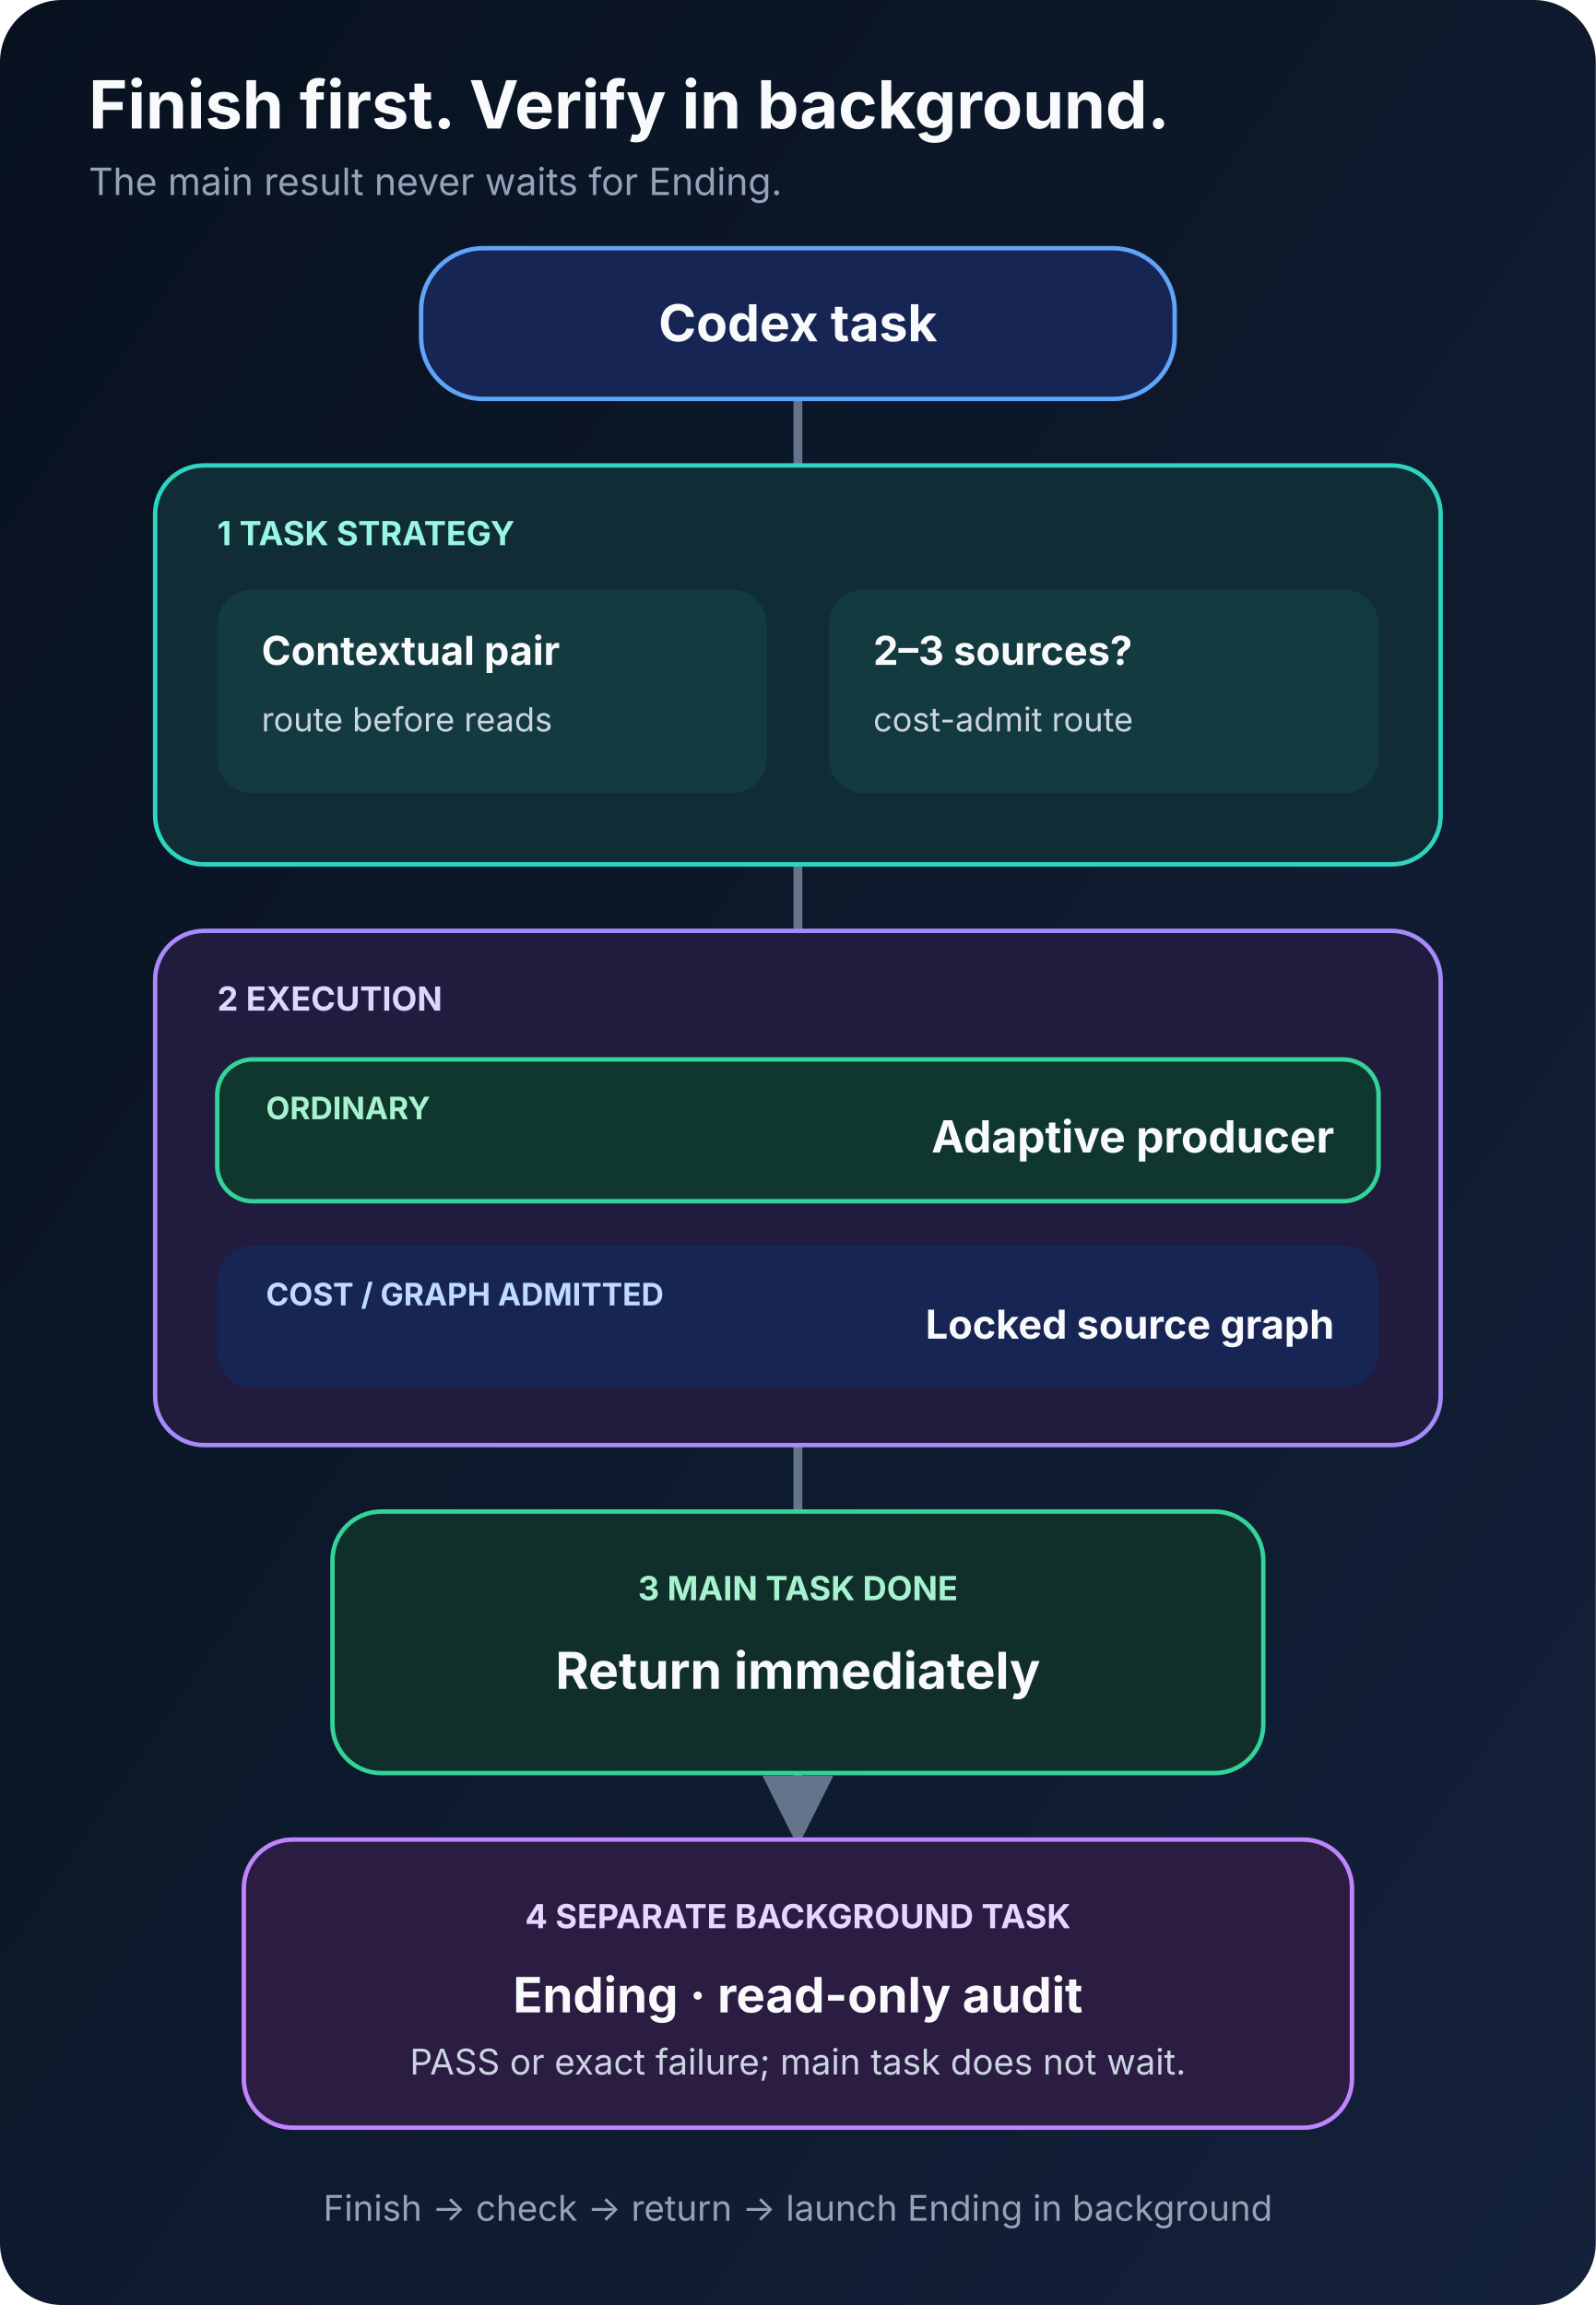
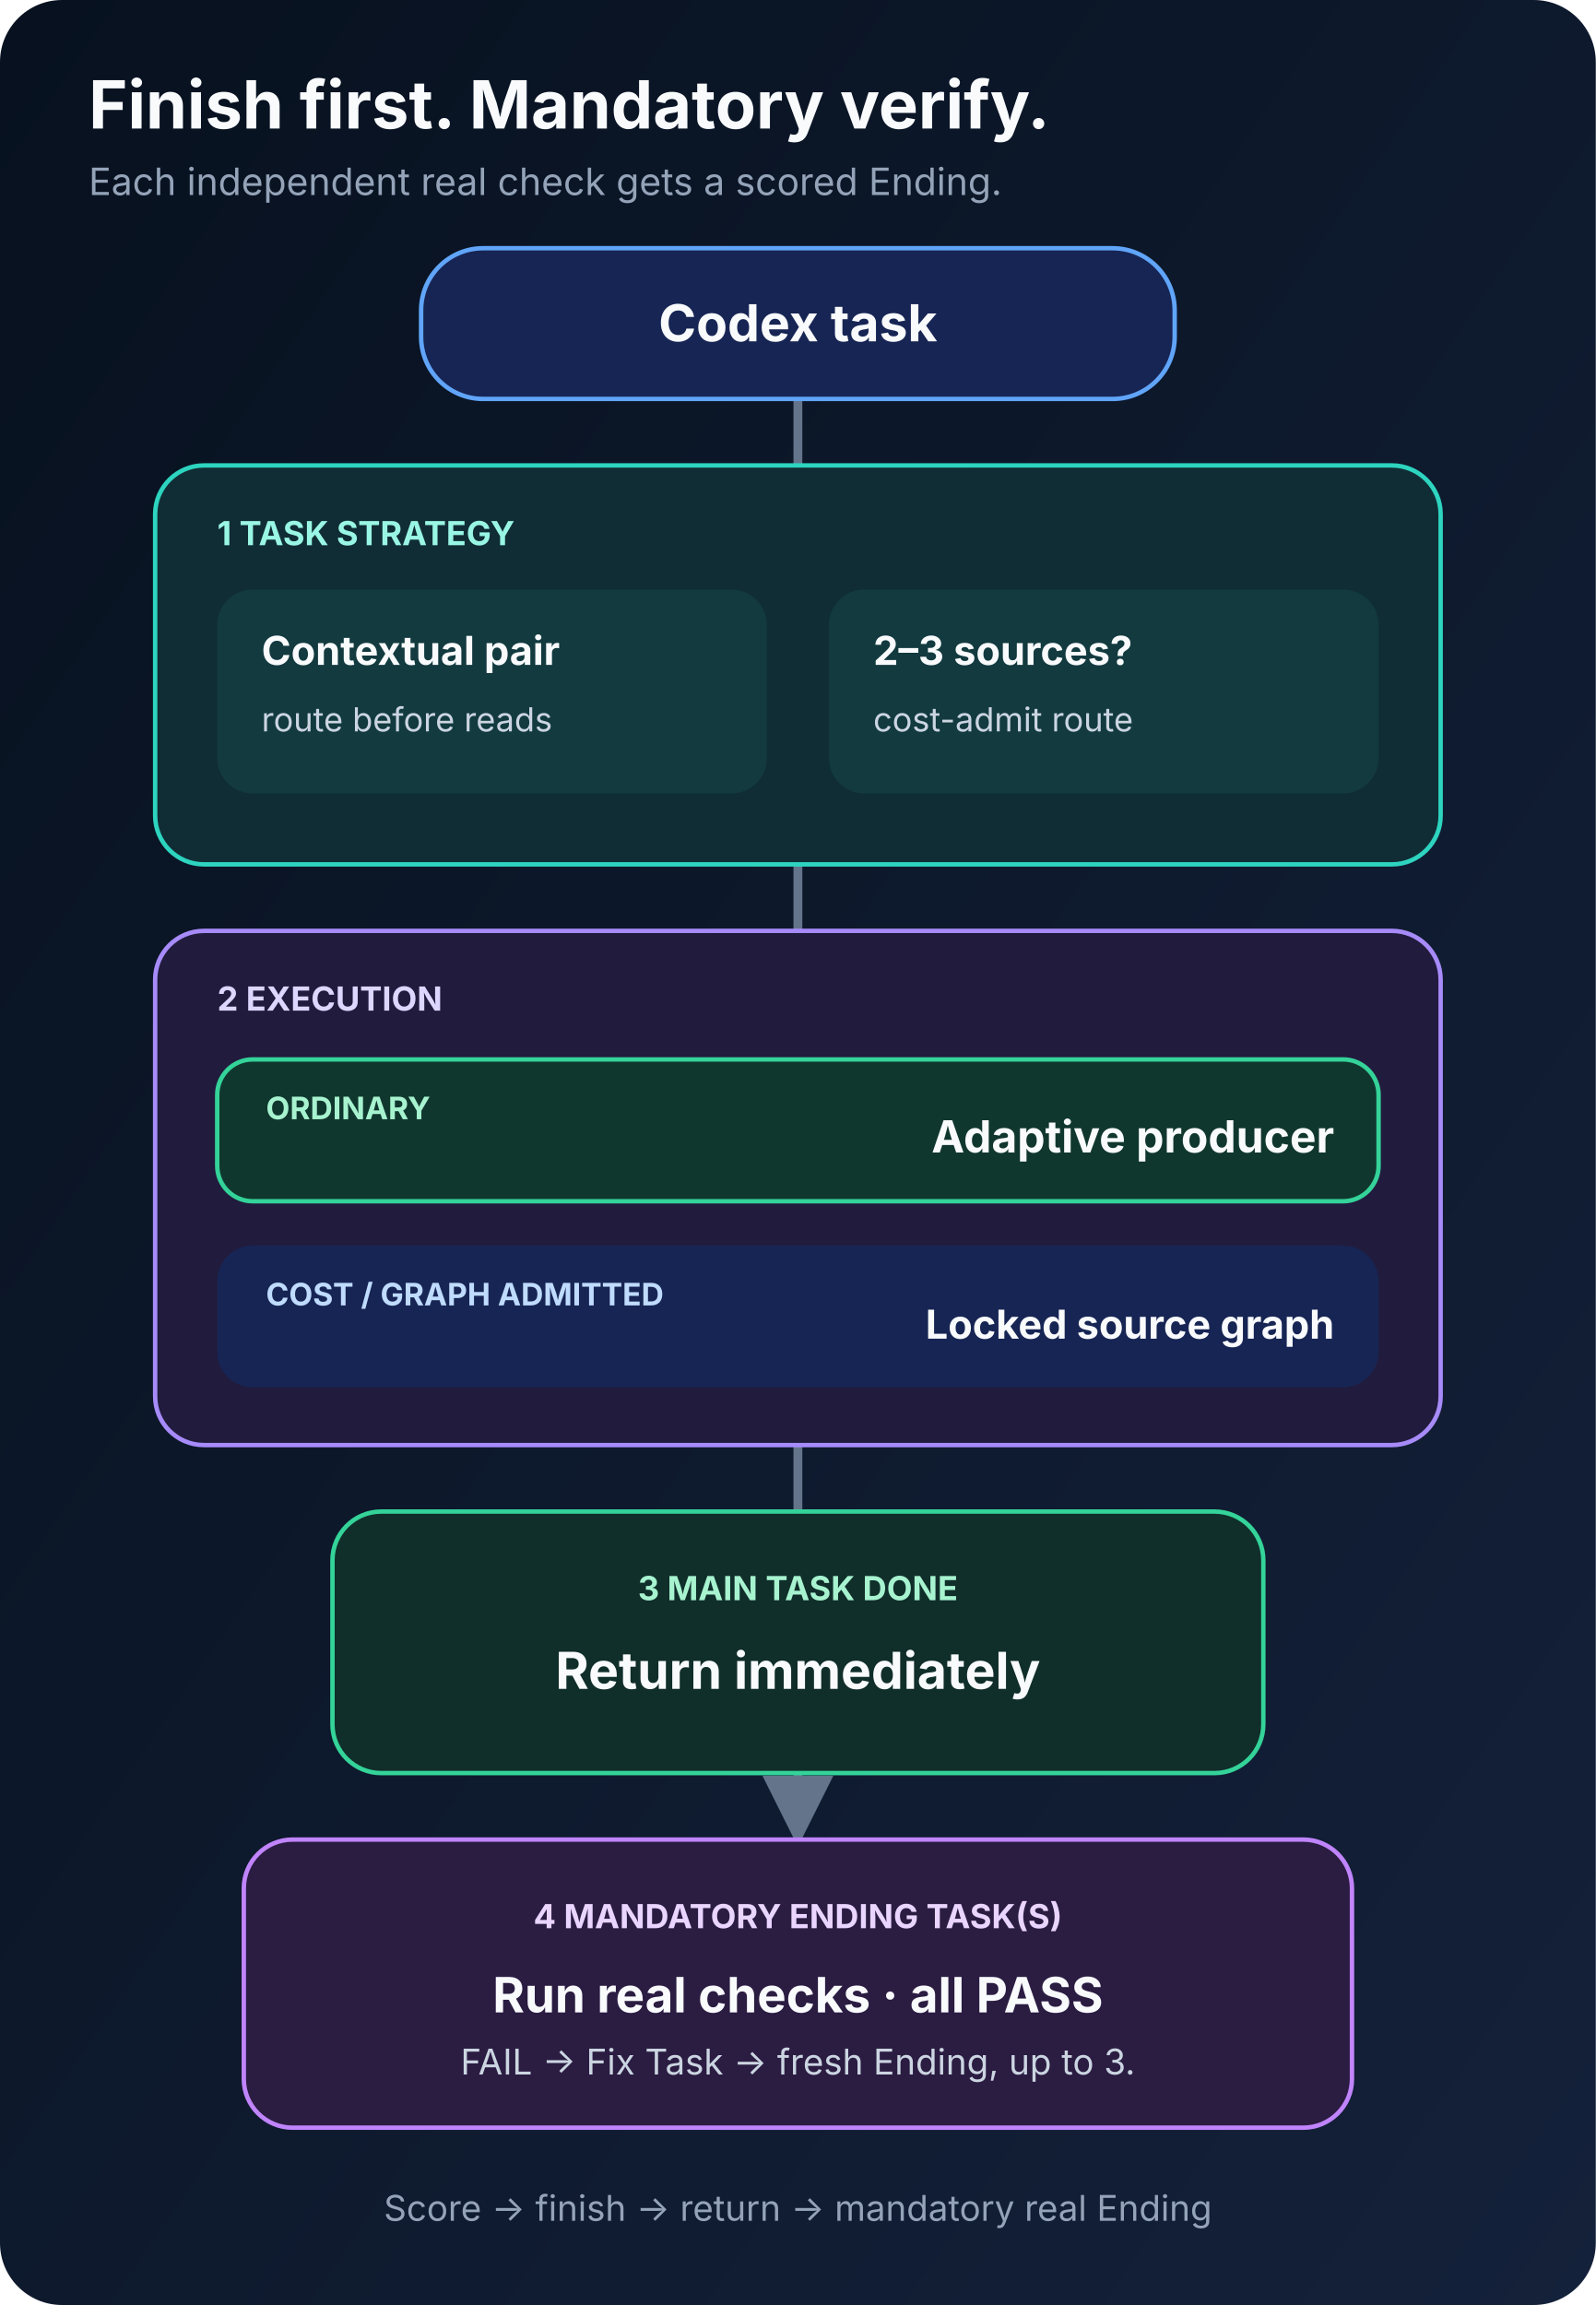
<svg xmlns="http://www.w3.org/2000/svg" width="720" height="1040" viewBox="0 0 720 1040" role="img" aria-labelledby="title desc">
  <defs>
    <linearGradient id="background" x1="0" y1="0" x2="1" y2="1">
      <stop stop-color="#07111f" />
      <stop offset="1" stop-color="#14213a" />
    </linearGradient>
    <marker id="arrow" viewBox="0 0 10 10" refX="9" refY="5" markerWidth="8" markerHeight="8" orient="auto">
      <path d="M0 0 10 5 0 10z" fill="#64748b" />
    </marker>
  </defs>
  <rect width="720" height="1040" rx="28" fill="url(#background)" />
-   <text x="40" y="58" fill="#f8fafc" font-family="-apple-system,BlinkMacSystemFont,'Segoe UI',sans-serif" font-size="30" font-weight="700">Finish first. Verify in background.</text>
-   <text x="40" y="88" fill="#94a3b8" font-family="-apple-system,BlinkMacSystemFont,'Segoe UI',sans-serif" font-size="17">The main result never waits for Ending.</text>
+   <text x="40" y="58" fill="#f8fafc" font-family="-apple-system,BlinkMacSystemFont,'Segoe UI',sans-serif" font-size="30" font-weight="700">Finish first. Mandatory verify.</text>
+   <text x="40" y="88" fill="#94a3b8" font-family="-apple-system,BlinkMacSystemFont,'Segoe UI',sans-serif" font-size="17">Each independent real check gets a scored Ending.</text>
  <path d="M360 180V210 M360 390V420 M360 652V682 M360 800V830" fill="none" stroke="#64748b" stroke-width="4" marker-end="url(#arrow)" />
  <rect x="190" y="112" width="340" height="68" rx="28" fill="#172554" stroke="#60a5fa" stroke-width="2" />
  <text x="360" y="154" text-anchor="middle" fill="#f8fafc" font-family="-apple-system,BlinkMacSystemFont,'Segoe UI',sans-serif" font-size="23" font-weight="700">Codex task</text>
  <rect x="70" y="210" width="580" height="180" rx="22" fill="#102d35" stroke="#2dd4bf" stroke-width="2" />
  <text x="98" y="246" fill="#99f6e4" font-family="-apple-system,BlinkMacSystemFont,'Segoe UI',sans-serif" font-size="15" font-weight="700">1  TASK STRATEGY</text>
  <rect x="98" y="266" width="248" height="92" rx="16" fill="#123a3f" />
  <text x="118" y="300" fill="#f8fafc" font-family="-apple-system,BlinkMacSystemFont,'Segoe UI',sans-serif" font-size="18" font-weight="700">Contextual pair</text>
  <text x="118" y="330" fill="#cbd5e1" font-family="-apple-system,BlinkMacSystemFont,'Segoe UI',sans-serif" font-size="15">route before reads</text>
  <rect x="374" y="266" width="248" height="92" rx="16" fill="#123a3f" />
  <text x="394" y="300" fill="#f8fafc" font-family="-apple-system,BlinkMacSystemFont,'Segoe UI',sans-serif" font-size="18" font-weight="700">2–3 sources?</text>
  <text x="394" y="330" fill="#cbd5e1" font-family="-apple-system,BlinkMacSystemFont,'Segoe UI',sans-serif" font-size="15">cost-admit route</text>
  <rect x="70" y="420" width="580" height="232" rx="22" fill="#211b3d" stroke="#a78bfa" stroke-width="2" />
  <text x="98" y="456" fill="#ddd6fe" font-family="-apple-system,BlinkMacSystemFont,'Segoe UI',sans-serif" font-size="15" font-weight="700">2  EXECUTION</text>
  <rect x="98" y="478" width="524" height="64" rx="16" fill="#10372e" stroke="#34d399" stroke-width="2" />
  <text x="120" y="505" fill="#a7f3d0" font-family="-apple-system,BlinkMacSystemFont,'Segoe UI',sans-serif" font-size="14" font-weight="700">ORDINARY</text>
  <text x="602" y="520" text-anchor="end" fill="#f8fafc" font-family="-apple-system,BlinkMacSystemFont,'Segoe UI',sans-serif" font-size="20" font-weight="700">Adaptive producer</text>
  <rect x="98" y="562" width="524" height="64" rx="16" fill="#172554" />
  <text x="120" y="589" fill="#bfdbfe" font-family="-apple-system,BlinkMacSystemFont,'Segoe UI',sans-serif" font-size="14" font-weight="700">COST / GRAPH ADMITTED</text>
  <text x="602" y="604" text-anchor="end" fill="#f8fafc" font-family="-apple-system,BlinkMacSystemFont,'Segoe UI',sans-serif" font-size="18" font-weight="700">Locked source graph</text>
  <rect x="150" y="682" width="420" height="118" rx="22" fill="#102e2a" stroke="#34d399" stroke-width="2" />
  <text x="360" y="722" text-anchor="middle" fill="#a7f3d0" font-family="-apple-system,BlinkMacSystemFont,'Segoe UI',sans-serif" font-size="15" font-weight="700">3  MAIN TASK DONE</text>
  <text x="360" y="762" text-anchor="middle" fill="#f8fafc" font-family="-apple-system,BlinkMacSystemFont,'Segoe UI',sans-serif" font-size="23" font-weight="700">Return immediately</text>
  <rect x="110" y="830" width="500" height="130" rx="22" fill="#2b1c42" stroke="#c084fc" stroke-width="2" />
-   <text x="360" y="870" text-anchor="middle" fill="#e9d5ff" font-family="-apple-system,BlinkMacSystemFont,'Segoe UI',sans-serif" font-size="15" font-weight="700">4  SEPARATE BACKGROUND TASK</text>
-   <text x="360" y="908" text-anchor="middle" fill="#f8fafc" font-family="-apple-system,BlinkMacSystemFont,'Segoe UI',sans-serif" font-size="22" font-weight="700">Ending · read-only audit</text>
-   <text x="360" y="936" text-anchor="middle" fill="#cbd5e1" font-family="-apple-system,BlinkMacSystemFont,'Segoe UI',sans-serif" font-size="16">PASS or exact failure; main task does not wait.</text>
-   <text x="360" y="1002" text-anchor="middle" fill="#94a3b8" font-family="-apple-system,BlinkMacSystemFont,'Segoe UI',sans-serif" font-size="16">Finish → check → return → launch Ending in background</text>
+   <text x="360" y="870" text-anchor="middle" fill="#e9d5ff" font-family="-apple-system,BlinkMacSystemFont,'Segoe UI',sans-serif" font-size="15" font-weight="700">4  MANDATORY ENDING TASK(S)</text>
+   <text x="360" y="908" text-anchor="middle" fill="#f8fafc" font-family="-apple-system,BlinkMacSystemFont,'Segoe UI',sans-serif" font-size="22" font-weight="700">Run real checks · all PASS</text>
+   <text x="360" y="936" text-anchor="middle" fill="#cbd5e1" font-family="-apple-system,BlinkMacSystemFont,'Segoe UI',sans-serif" font-size="16">FAIL → Fix Task → fresh Ending, up to 3.</text>
+   <text x="360" y="1002" text-anchor="middle" fill="#94a3b8" font-family="-apple-system,BlinkMacSystemFont,'Segoe UI',sans-serif" font-size="16">Score → finish → return → mandatory real Ending</text>
</svg>
